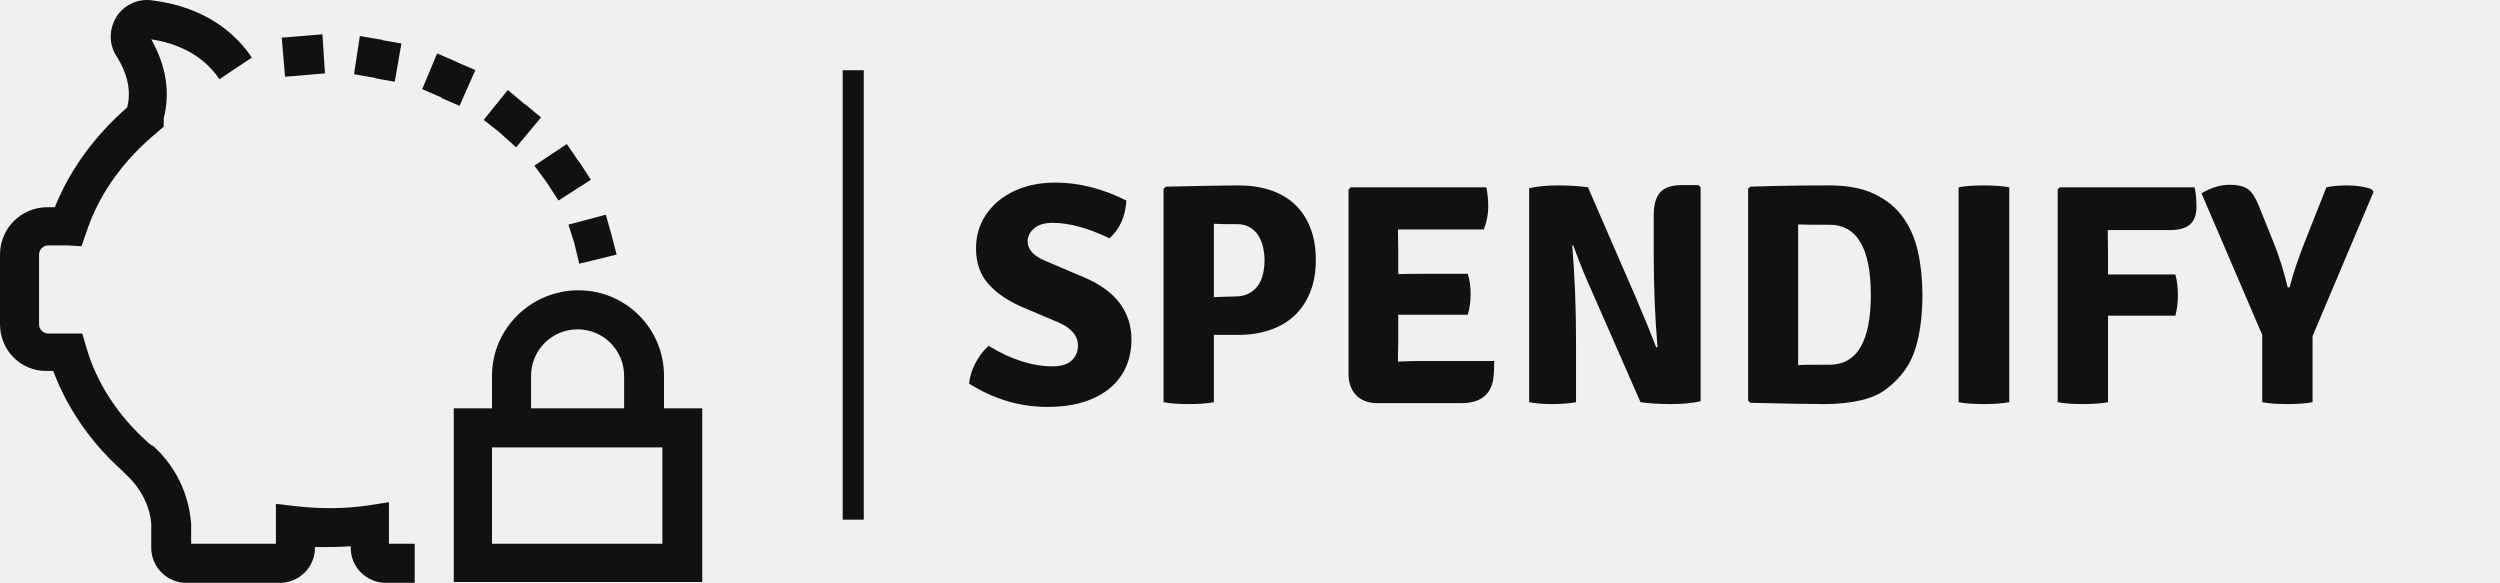
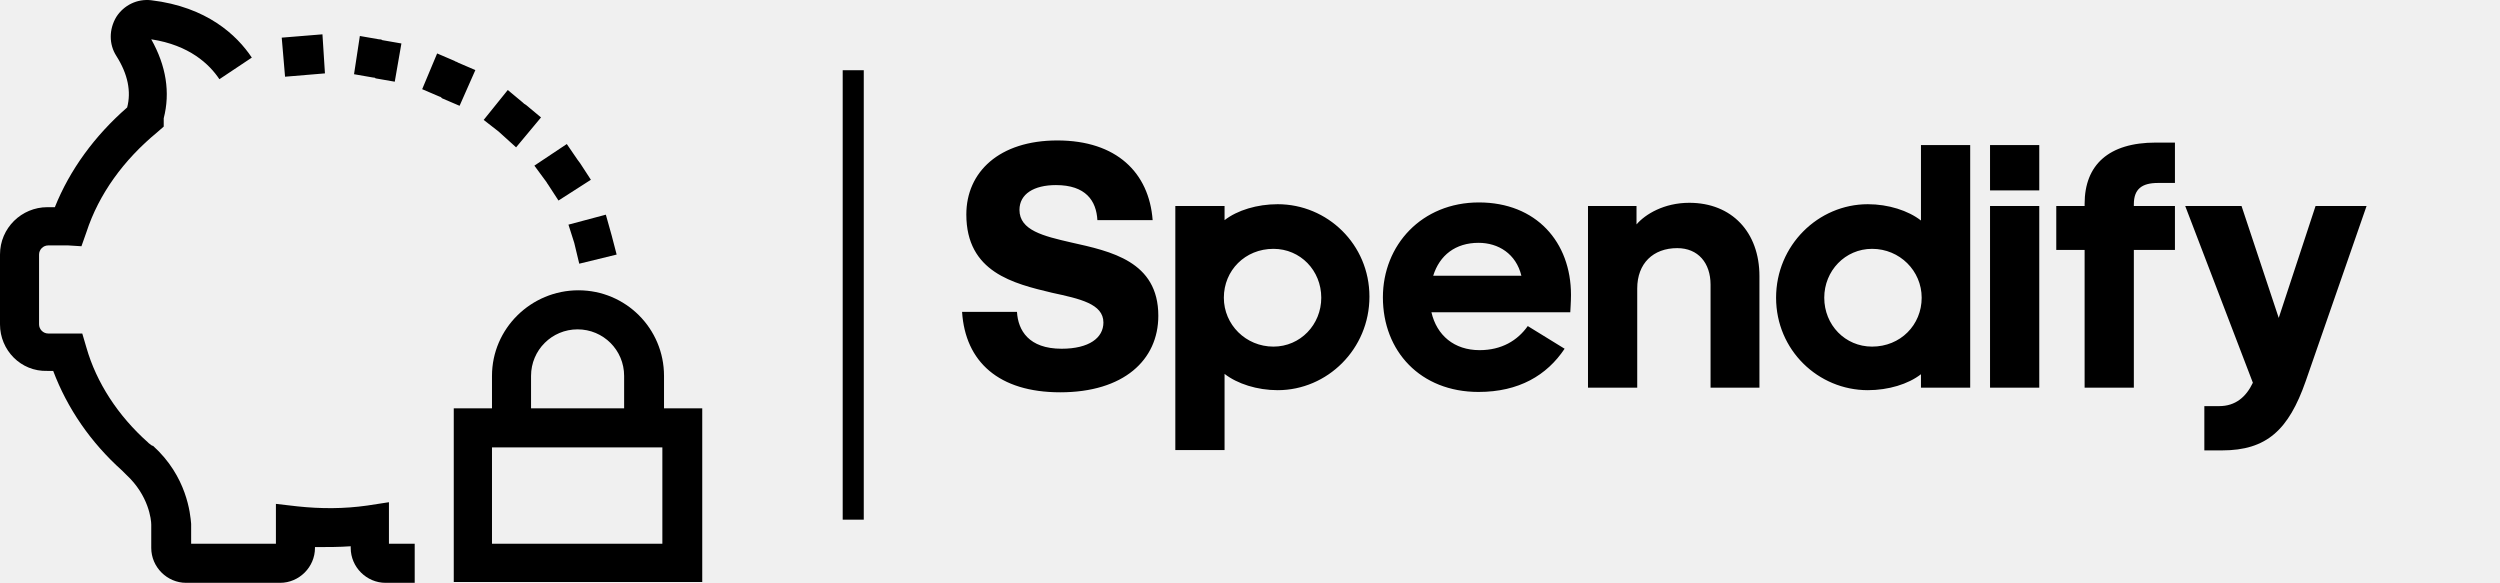
<svg xmlns="http://www.w3.org/2000/svg" width="356" height="83" viewBox="0 0 356 83" fill="none">
-   <g clip-path="url(#clip0_5_34)">
-     <path d="M70.059 53.527V58.142H64.615V82.876H100V58.142H94.556V53.527C94.556 46.782 89.112 41.338 82.367 41.338C75.621 41.338 70.059 46.782 70.059 53.527ZM94.438 77.432H70.059V63.705H94.32V77.432H94.438ZM88.876 53.527V58.142H75.621V53.527C75.621 49.858 78.58 46.9 82.249 46.9C85.917 46.9 88.876 49.858 88.876 53.527ZM0 46.19V36.249C0 32.462 3.077 29.503 6.746 29.503H7.811C9.941 24.178 13.491 19.326 18.107 15.302C18.698 13.054 18.225 10.569 16.568 7.965C15.503 6.308 15.503 4.178 16.568 2.403C17.633 0.746 19.527 -0.201 21.538 0.036C29.468 0.983 33.728 5.006 35.858 8.202L31.243 11.279C29.823 9.148 26.982 6.427 21.538 5.598C23.669 9.385 24.26 13.172 23.314 16.841V18.024L22.367 18.853C17.633 22.758 14.083 27.61 12.308 33.054L11.598 35.066L9.704 34.947H6.864C6.154 34.947 5.562 35.539 5.562 36.249V46.19C5.562 46.9 6.154 47.492 6.864 47.492H11.716L12.308 49.503C13.728 54.474 16.805 59.208 21.065 62.995L21.183 63.113C21.302 63.231 21.538 63.35 21.657 63.468H21.775C26.627 67.847 27.101 73.172 27.219 74.592V74.71V77.432H39.29V71.752L42.367 72.107C45.681 72.462 48.994 72.462 52.308 71.989L55.385 71.515V77.432H59.053V82.995H54.911C52.189 82.995 49.941 80.746 49.941 78.024V77.787C48.284 77.906 46.627 77.906 44.852 77.906V78.024C44.852 80.746 42.604 82.995 39.882 82.995H26.509C23.787 82.995 21.538 80.746 21.538 78.024V74.71C21.538 74.001 21.183 70.569 17.988 67.61C17.87 67.492 17.633 67.255 17.515 67.137L17.396 67.018C12.899 62.995 9.586 58.142 7.574 52.817H6.746C2.959 52.935 0 49.858 0 46.19ZM80.947 31.989L86.272 30.569L87.101 33.527L87.811 36.249L82.485 37.551L81.775 34.592L80.947 31.989ZM76.095 23.586L80.71 20.509L82.249 22.758C82.367 22.876 82.485 23.113 82.603 23.231L84.142 25.598L79.527 28.557L77.988 26.19C77.87 26.072 77.87 25.953 77.751 25.835L76.095 23.586ZM71.006 18.734L68.876 17.077L72.308 12.817L74.438 14.592C74.556 14.71 74.675 14.829 74.911 14.947L77.041 16.722L73.491 20.983L71.006 18.734ZM62.604 13.764L60.118 12.699L62.248 7.61L64.734 8.675C64.852 8.793 65.089 8.793 65.207 8.912L67.692 9.977L65.444 15.066L62.959 14.001C62.84 13.882 62.722 13.764 62.604 13.764ZM53.136 11.042L50.414 10.569L51.243 5.125L53.965 5.598C54.083 5.598 54.319 5.598 54.438 5.716L57.16 6.19L56.213 11.634L53.491 11.16C53.373 11.042 53.254 11.042 53.136 11.042ZM40.592 10.924L40.118 5.361L45.917 4.888L46.272 10.45L40.592 10.924Z" fill="#111111" />
-     <path d="M123 10H120V74H123V10Z" fill="#111111" />
-     <path d="M138 54.629C138.09 53.643 138.396 52.658 138.918 51.672C139.441 50.686 140.061 49.88 140.778 49.253C143.974 51.194 147.005 52.165 149.873 52.165C151.127 52.165 152.046 51.881 152.628 51.314C153.211 50.746 153.502 50.044 153.502 49.208C153.502 47.804 152.561 46.699 150.679 45.892L145.392 43.652C143.332 42.726 141.749 41.614 140.643 40.315C139.538 39.015 138.986 37.365 138.986 35.364C138.986 33.99 139.262 32.735 139.815 31.6C140.367 30.465 141.144 29.48 142.144 28.643C143.145 27.807 144.332 27.157 145.706 26.694C147.08 26.232 148.603 26 150.276 26C153.621 26 156.996 26.851 160.401 28.554C160.252 30.854 159.446 32.646 157.982 33.93C154.935 32.467 152.247 31.735 149.918 31.735C148.723 31.735 147.827 32.004 147.229 32.541C146.632 33.079 146.333 33.691 146.333 34.378C146.333 35.543 147.214 36.484 148.977 37.201L154.353 39.486C156.623 40.441 158.318 41.666 159.438 43.16C160.558 44.653 161.118 46.385 161.118 48.357C161.118 49.761 160.864 51.045 160.357 52.21C159.849 53.375 159.095 54.383 158.094 55.234C157.093 56.085 155.846 56.75 154.353 57.228C152.86 57.706 151.112 57.944 149.111 57.944C145.228 57.944 141.524 56.839 138 54.629V54.629ZM176.396 47.685H172.857V57.272C171.901 57.452 170.706 57.541 169.272 57.541C167.809 57.541 166.614 57.452 165.688 57.272V26.896L166.002 26.582C168.6 26.523 170.758 26.478 172.476 26.448C174.193 26.418 175.5 26.403 176.396 26.403C178.039 26.403 179.54 26.627 180.899 27.075C182.258 27.523 183.415 28.195 184.371 29.091C185.327 29.988 186.066 31.1 186.589 32.429C187.111 33.758 187.373 35.289 187.373 37.022C187.373 38.754 187.104 40.285 186.566 41.614C186.029 42.943 185.282 44.056 184.326 44.952C183.37 45.848 182.213 46.527 180.854 46.99C179.495 47.453 178.009 47.685 176.396 47.685V47.685ZM172.857 31.869V42.308C173.693 42.278 174.358 42.256 174.85 42.241C175.343 42.226 175.664 42.219 175.814 42.219C176.62 42.219 177.292 42.077 177.83 41.793C178.367 41.509 178.8 41.136 179.129 40.673C179.458 40.21 179.697 39.665 179.846 39.038C179.995 38.41 180.07 37.753 180.07 37.066C180.07 36.409 179.995 35.767 179.846 35.14C179.697 34.513 179.465 33.96 179.151 33.482C178.838 33.004 178.427 32.623 177.919 32.34C177.412 32.056 176.814 31.914 176.127 31.914H174.29C174.29 31.914 173.812 31.899 172.857 31.869V31.869ZM199.111 48.222L199.066 51.448V51.493C200.44 51.433 201.545 51.403 202.382 51.403H212.776C212.776 52.508 212.731 53.36 212.642 53.957C212.283 56.257 210.76 57.407 208.072 57.407H196.154C194.87 57.407 193.862 57.033 193.13 56.287C192.398 55.54 192.032 54.525 192.032 53.24V26.986L192.346 26.672H211.656C211.835 27.538 211.925 28.479 211.925 29.495C211.925 30.51 211.716 31.57 211.298 32.676H199.066L199.111 35.901V39.038C199.888 39.008 200.903 38.993 202.158 38.993H209.013C209.281 39.829 209.416 40.785 209.416 41.86C209.416 42.935 209.281 43.921 209.013 44.817H199.111V48.222V48.222ZM241.853 26.358L242.167 26.672V57.138C240.972 57.407 239.561 57.541 237.933 57.541C236.305 57.541 234.864 57.452 233.609 57.272L226.575 41.233C225.739 39.411 224.888 37.305 224.022 34.916L223.887 34.961C224.246 39.321 224.425 43.787 224.425 48.357V57.272C223.499 57.452 222.379 57.541 221.065 57.541C219.75 57.541 218.645 57.452 217.749 57.272V26.806C218.884 26.538 220.251 26.403 221.849 26.403C223.447 26.403 224.873 26.493 226.127 26.672L233.072 42.667C234.326 45.624 235.252 47.894 235.849 49.477L236.029 49.387C235.67 45.235 235.491 40.83 235.491 36.17V30.704C235.491 29.151 235.805 28.038 236.432 27.366C237.059 26.694 238.075 26.358 239.479 26.358H241.853V26.358ZM268.735 55.301C267.779 56.078 266.525 56.645 264.971 57.004C263.418 57.362 261.701 57.541 259.819 57.541C258.893 57.541 257.556 57.526 255.809 57.496C254.062 57.467 251.874 57.422 249.246 57.362L248.932 57.048V26.896L249.246 26.582C250.978 26.523 252.777 26.478 254.644 26.448C256.511 26.418 258.475 26.403 260.536 26.403C263.075 26.403 265.195 26.806 266.898 27.613C268.6 28.419 269.959 29.524 270.975 30.928C271.99 32.332 272.707 33.982 273.125 35.879C273.544 37.776 273.753 39.814 273.753 41.995C273.753 44.981 273.409 47.565 272.722 49.745C272.035 51.926 270.706 53.778 268.735 55.301V55.301ZM260.491 51.941C264.434 51.941 266.405 48.626 266.405 41.995C266.405 35.334 264.434 32.004 260.491 32.004H257.96C257.96 32.004 257.325 31.989 256.056 31.959V51.986C256.593 51.956 257.228 51.941 257.96 51.941H260.491ZM278.905 57.272V26.672C279.831 26.493 281.026 26.403 282.489 26.403C283.953 26.403 285.163 26.493 286.118 26.672V57.272C285.163 57.452 283.953 57.541 282.489 57.541C281.026 57.541 279.831 57.452 278.905 57.272V57.272ZM300.142 32.765L300.186 36.26V39.082H309.774C310.013 39.978 310.133 40.957 310.133 42.017C310.133 43.077 310.013 44.056 309.774 44.952H300.186V57.272C299.231 57.452 298.036 57.541 296.602 57.541C295.168 57.541 293.974 57.452 293.018 57.272V26.941L293.332 26.672H312.507C312.686 27.419 312.776 28.352 312.776 29.472C312.776 30.592 312.47 31.421 311.858 31.959C311.245 32.496 310.282 32.765 308.968 32.765H300.142V32.765ZM328.278 34.244L331.28 26.672C332.056 26.493 333.057 26.403 334.281 26.403C335.596 26.403 336.731 26.582 337.686 26.941L338 27.299L329.308 47.864V57.272C328.382 57.452 327.188 57.541 325.724 57.541C324.26 57.541 323.066 57.452 322.14 57.272V47.685L313.493 27.523C314.867 26.717 316.181 26.314 317.436 26.314C318.69 26.314 319.594 26.53 320.146 26.963C320.699 27.396 321.184 28.136 321.602 29.181L323.753 34.513C324.529 36.424 325.201 38.56 325.769 40.919H326.038C326.516 39.038 327.262 36.812 328.278 34.244V34.244Z" fill="#111111" />
+   <g clip-path="url(#clip0_15_27)">
+     <path d="M70.059 53.527V58.142H64.615V82.876H100V58.142H94.556V53.527C94.556 46.782 89.112 41.338 82.367 41.338C75.621 41.338 70.059 46.782 70.059 53.527ZM94.438 77.432H70.059V63.705H94.32V77.432H94.438ZM88.876 53.527V58.142H75.621V53.527C75.621 49.858 78.58 46.9 82.249 46.9C85.917 46.9 88.876 49.858 88.876 53.527ZM0 46.19V36.249C0 32.462 3.077 29.503 6.746 29.503H7.811C9.941 24.178 13.491 19.326 18.107 15.302C18.698 13.054 18.225 10.569 16.568 7.965C15.503 6.308 15.503 4.178 16.568 2.403C17.633 0.746 19.527 -0.201 21.538 0.036C29.468 0.983 33.728 5.006 35.858 8.202L31.243 11.279C29.823 9.148 26.982 6.427 21.538 5.598C23.669 9.385 24.26 13.172 23.314 16.841V18.024L22.367 18.853C17.633 22.758 14.083 27.61 12.308 33.054L11.598 35.066L9.704 34.947H6.864C6.154 34.947 5.562 35.539 5.562 36.249V46.19C5.562 46.9 6.154 47.492 6.864 47.492H11.716L12.308 49.503C13.728 54.474 16.805 59.208 21.065 62.995L21.183 63.113C21.302 63.231 21.538 63.35 21.657 63.468H21.775C26.627 67.847 27.101 73.172 27.219 74.592V74.71V77.432H39.29V71.752L42.367 72.107C45.681 72.462 48.994 72.462 52.308 71.989L55.385 71.515V77.432H59.053V82.995H54.911C52.189 82.995 49.941 80.746 49.941 78.024V77.787C48.284 77.906 46.627 77.906 44.852 77.906V78.024C44.852 80.746 42.604 82.995 39.882 82.995H26.509C23.787 82.995 21.538 80.746 21.538 78.024V74.71C21.538 74.001 21.183 70.569 17.988 67.61C17.87 67.492 17.633 67.255 17.515 67.137L17.396 67.018C12.899 62.995 9.586 58.142 7.574 52.817H6.746C2.959 52.935 0 49.858 0 46.19ZM80.947 31.989L86.272 30.569L87.101 33.527L87.811 36.249L82.485 37.551L81.775 34.592L80.947 31.989ZM76.095 23.586L80.71 20.509L82.249 22.758C82.367 22.876 82.485 23.113 82.603 23.231L84.142 25.598L79.527 28.557L77.988 26.19C77.87 26.072 77.87 25.953 77.751 25.835L76.095 23.586ZM71.006 18.734L68.876 17.077L72.308 12.817L74.438 14.592C74.556 14.71 74.675 14.829 74.911 14.947L77.041 16.722L73.491 20.983L71.006 18.734ZM62.604 13.764L60.118 12.699L62.248 7.61L64.734 8.675C64.852 8.793 65.089 8.793 65.207 8.912L67.692 9.977L65.444 15.066L62.959 14.001C62.84 13.882 62.722 13.764 62.604 13.764ZM53.136 11.042L50.414 10.569L51.243 5.125L53.965 5.598C54.083 5.598 54.319 5.598 54.438 5.716L57.16 6.19L56.213 11.634L53.491 11.16C53.373 11.042 53.254 11.042 53.136 11.042ZM40.592 10.924L40.118 5.361L45.917 4.888L46.272 10.45L40.592 10.924Z" fill="black" />
+     <path d="M123 10H120V74H123V10Z" fill="black" />
+     <path d="M150.972 55.864C142.246 55.864 137.454 51.526 137 44.414H144.818C144.97 47.037 146.483 49.66 151.174 49.66C155.108 49.66 157.126 48.096 157.126 45.927C157.126 43.254 153.747 42.547 149.812 41.69C144.314 40.378 137.605 38.764 137.605 30.542C137.605 24.489 142.296 20 150.569 20C158.992 20 163.633 24.59 164.137 31.349H156.269C156.117 28.575 154.604 26.356 150.367 26.356C147.24 26.356 145.172 27.617 145.172 29.887C145.172 32.812 148.602 33.619 152.536 34.527C158.185 35.788 164.945 37.2 164.945 44.968C164.945 51.274 160.001 55.864 150.972 55.864V55.864ZM181.338 35.435C177.303 35.435 174.276 38.512 174.276 42.396C174.276 46.23 177.404 49.357 181.338 49.357C185.171 49.357 188.148 46.23 188.148 42.396C188.148 38.512 185.171 35.435 181.338 35.435ZM181.943 55.561C179.018 55.561 176.193 54.653 174.377 53.241V64.086H167.366V29.332H174.377V31.349C176.193 29.937 179.018 29.079 181.943 29.079C189.005 29.079 195.008 34.779 195.008 42.245C195.008 49.71 189.005 55.561 181.943 55.561ZM222.801 49.66C220.279 53.443 216.294 55.813 210.544 55.813C202.271 55.813 196.924 50.013 196.924 42.346C196.924 34.88 202.473 28.827 210.594 28.827C218.765 28.827 223.709 34.477 223.709 41.992C223.709 43.001 223.608 44.313 223.608 44.464H203.835C204.591 47.743 207.063 49.861 210.695 49.861C213.822 49.861 216.092 48.499 217.555 46.431L222.801 49.66ZM210.544 34.578C207.265 34.578 204.995 36.343 204.087 39.269H216.647C215.89 36.141 213.368 34.578 210.544 34.578V34.578ZM233.04 29.332V31.955C234.301 30.492 236.975 28.878 240.556 28.878C246.609 28.878 250.544 33.064 250.544 39.319V55.208H243.583V40.53C243.583 37.453 241.817 35.334 238.841 35.334C235.411 35.334 233.141 37.503 233.141 41.084V55.208H226.13V29.332H233.04ZM266.584 49.357C270.619 49.357 273.646 46.28 273.646 42.396C273.646 38.562 270.518 35.435 266.584 35.435C262.75 35.435 259.774 38.562 259.774 42.396C259.774 46.28 262.75 49.357 266.584 49.357ZM273.545 55.208V53.291C271.729 54.704 268.904 55.561 265.979 55.561C258.917 55.561 252.914 49.861 252.914 42.396C252.914 34.931 258.917 29.079 265.979 29.079C268.904 29.079 271.729 29.987 273.545 31.4V20.656H280.556V55.208H273.545V55.208ZM290.392 27.112H283.381V20.656H290.392V27.112ZM290.392 55.208H283.381V29.332H290.392V55.208ZM309.711 26.053H307.29C305.02 26.053 303.86 26.91 303.86 29.079V29.332H309.711V35.586H303.86V55.208H296.849V35.586H292.813V29.332H296.849V29.029C296.849 23.48 300.279 20.303 306.987 20.303H309.711V26.053ZM337 29.332L328.324 54.3C325.903 61.211 322.776 64.136 316.42 64.136H313.898V57.831H316.016C318.337 57.831 319.85 56.52 320.808 54.502L311.174 29.332H319.194L324.491 45.271L329.736 29.332H337V29.332Z" fill="black" />
  </g>
  <defs>
-     <clipPath id="clip0_5_34">
+     <clipPath id="clip0_15_27">
      <rect width="356" height="82.995" fill="white" />
    </clipPath>
  </defs>
</svg>
